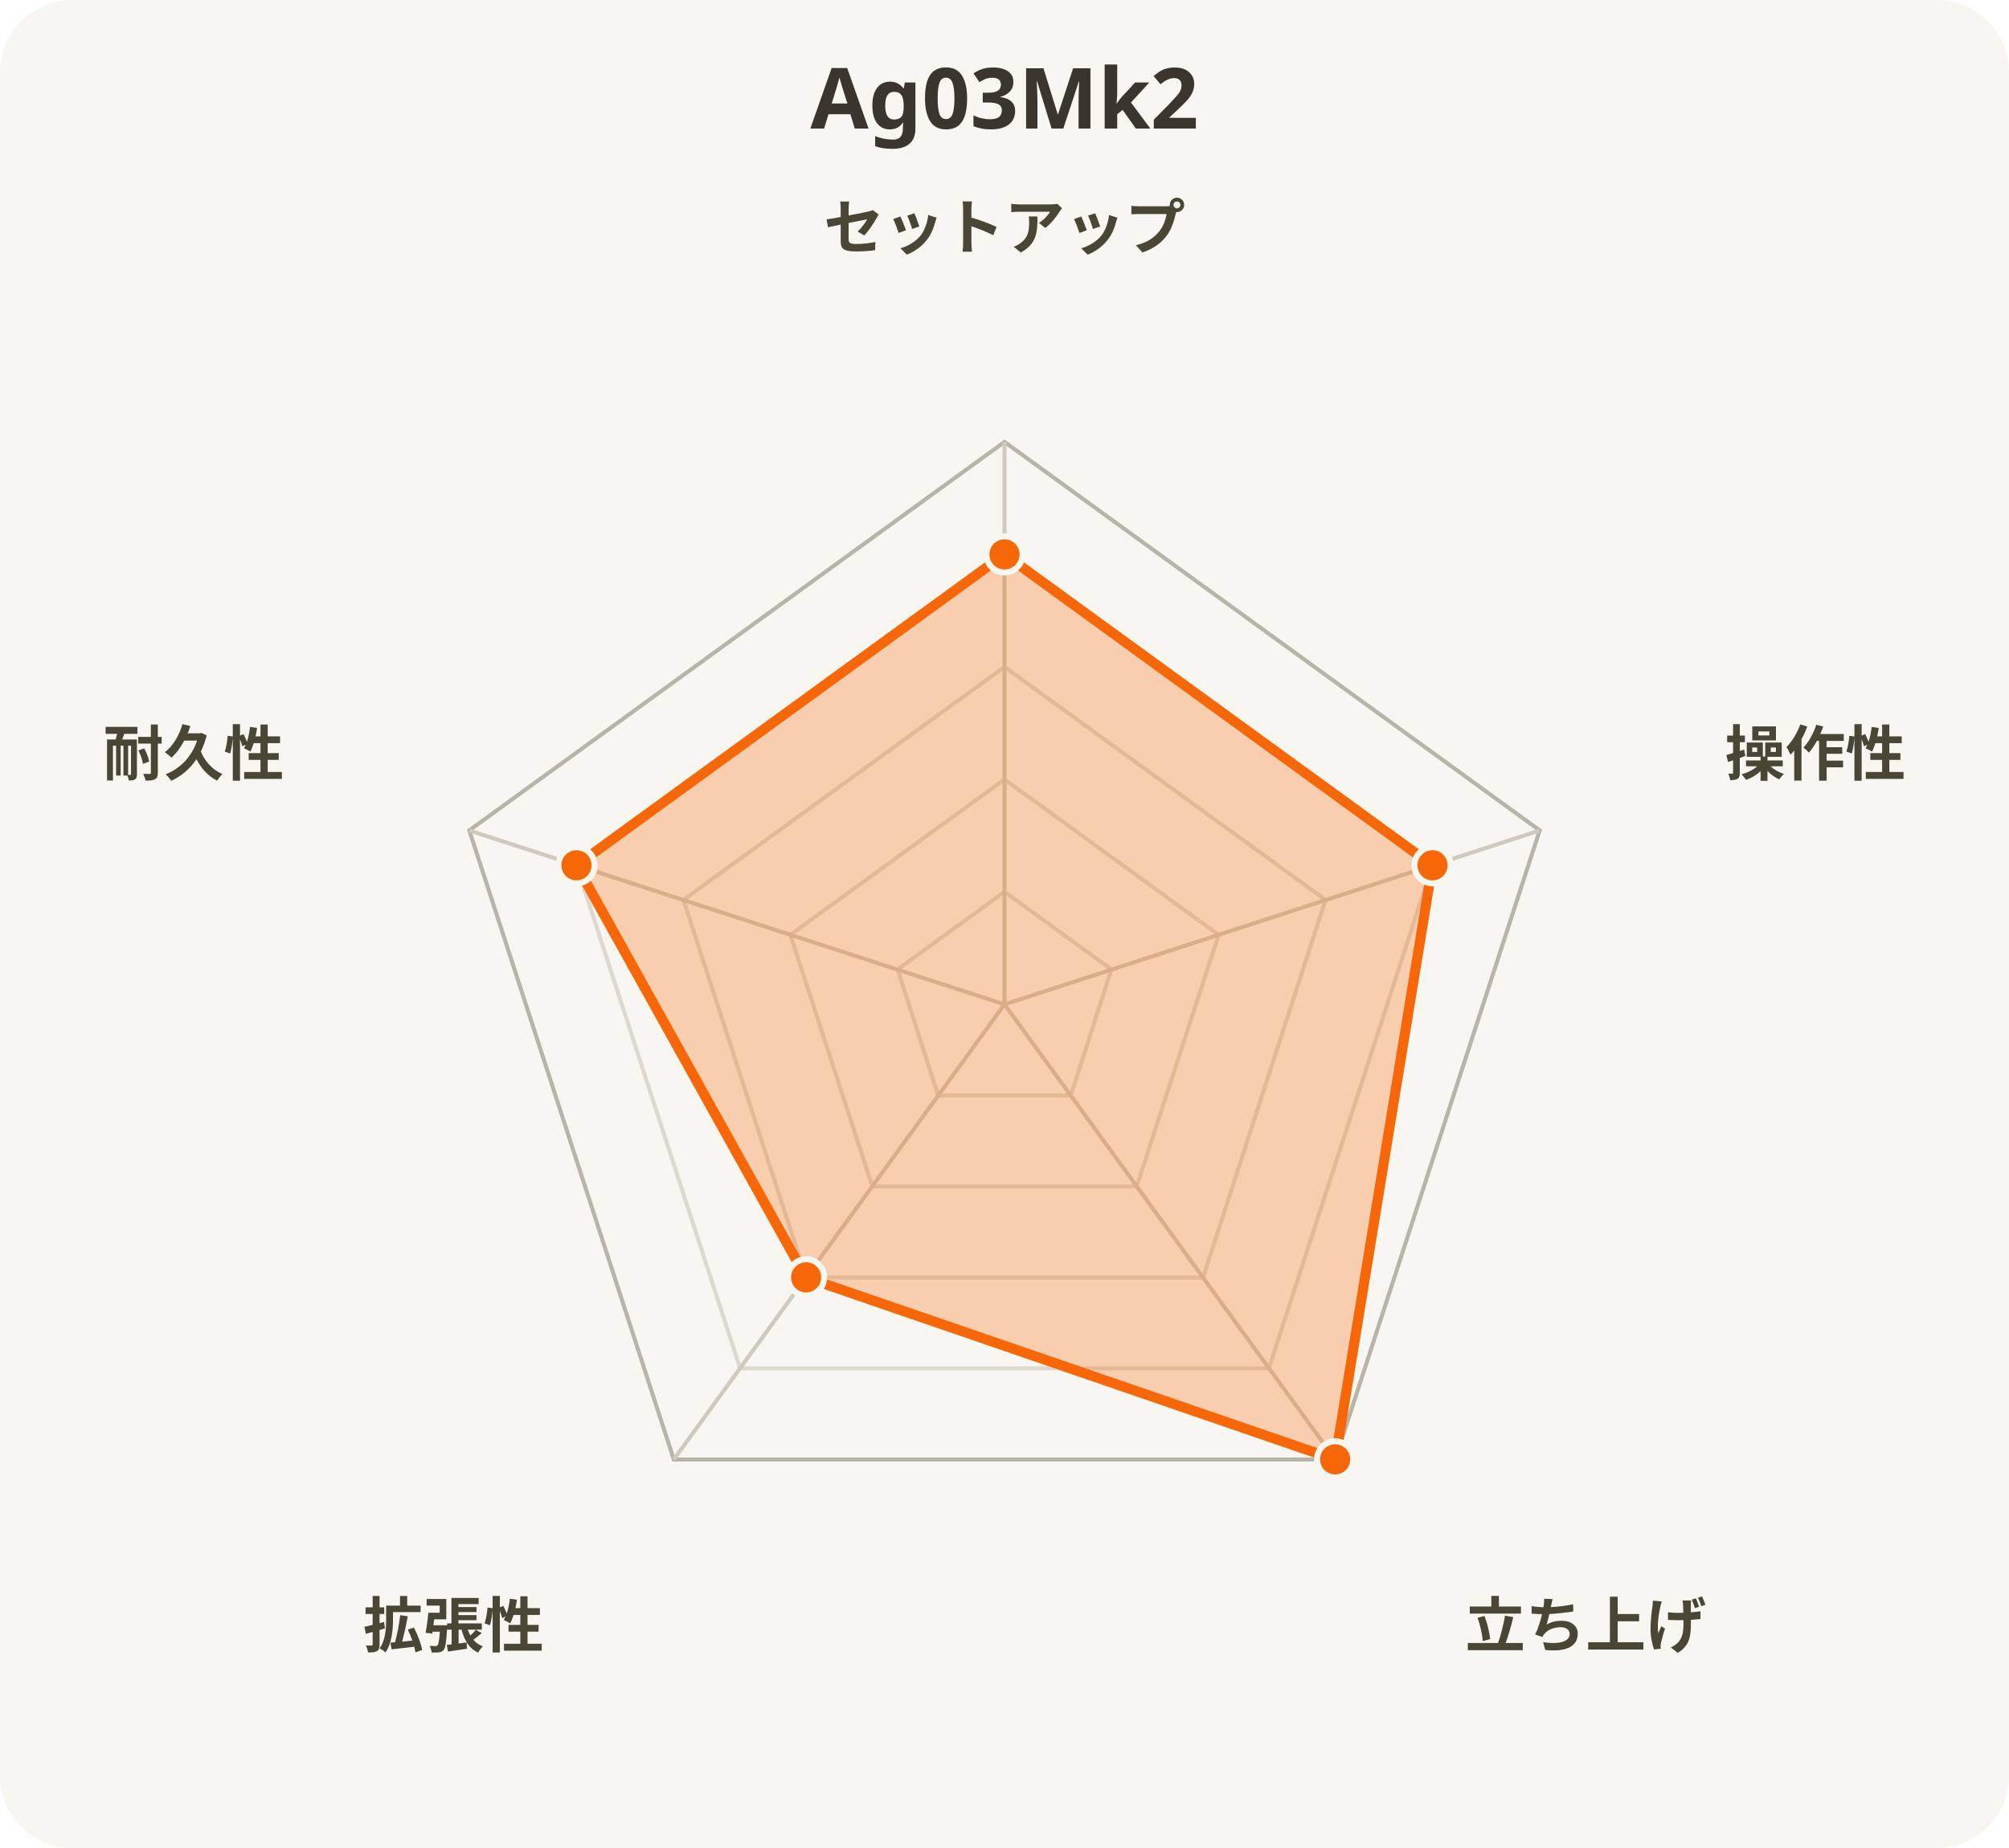
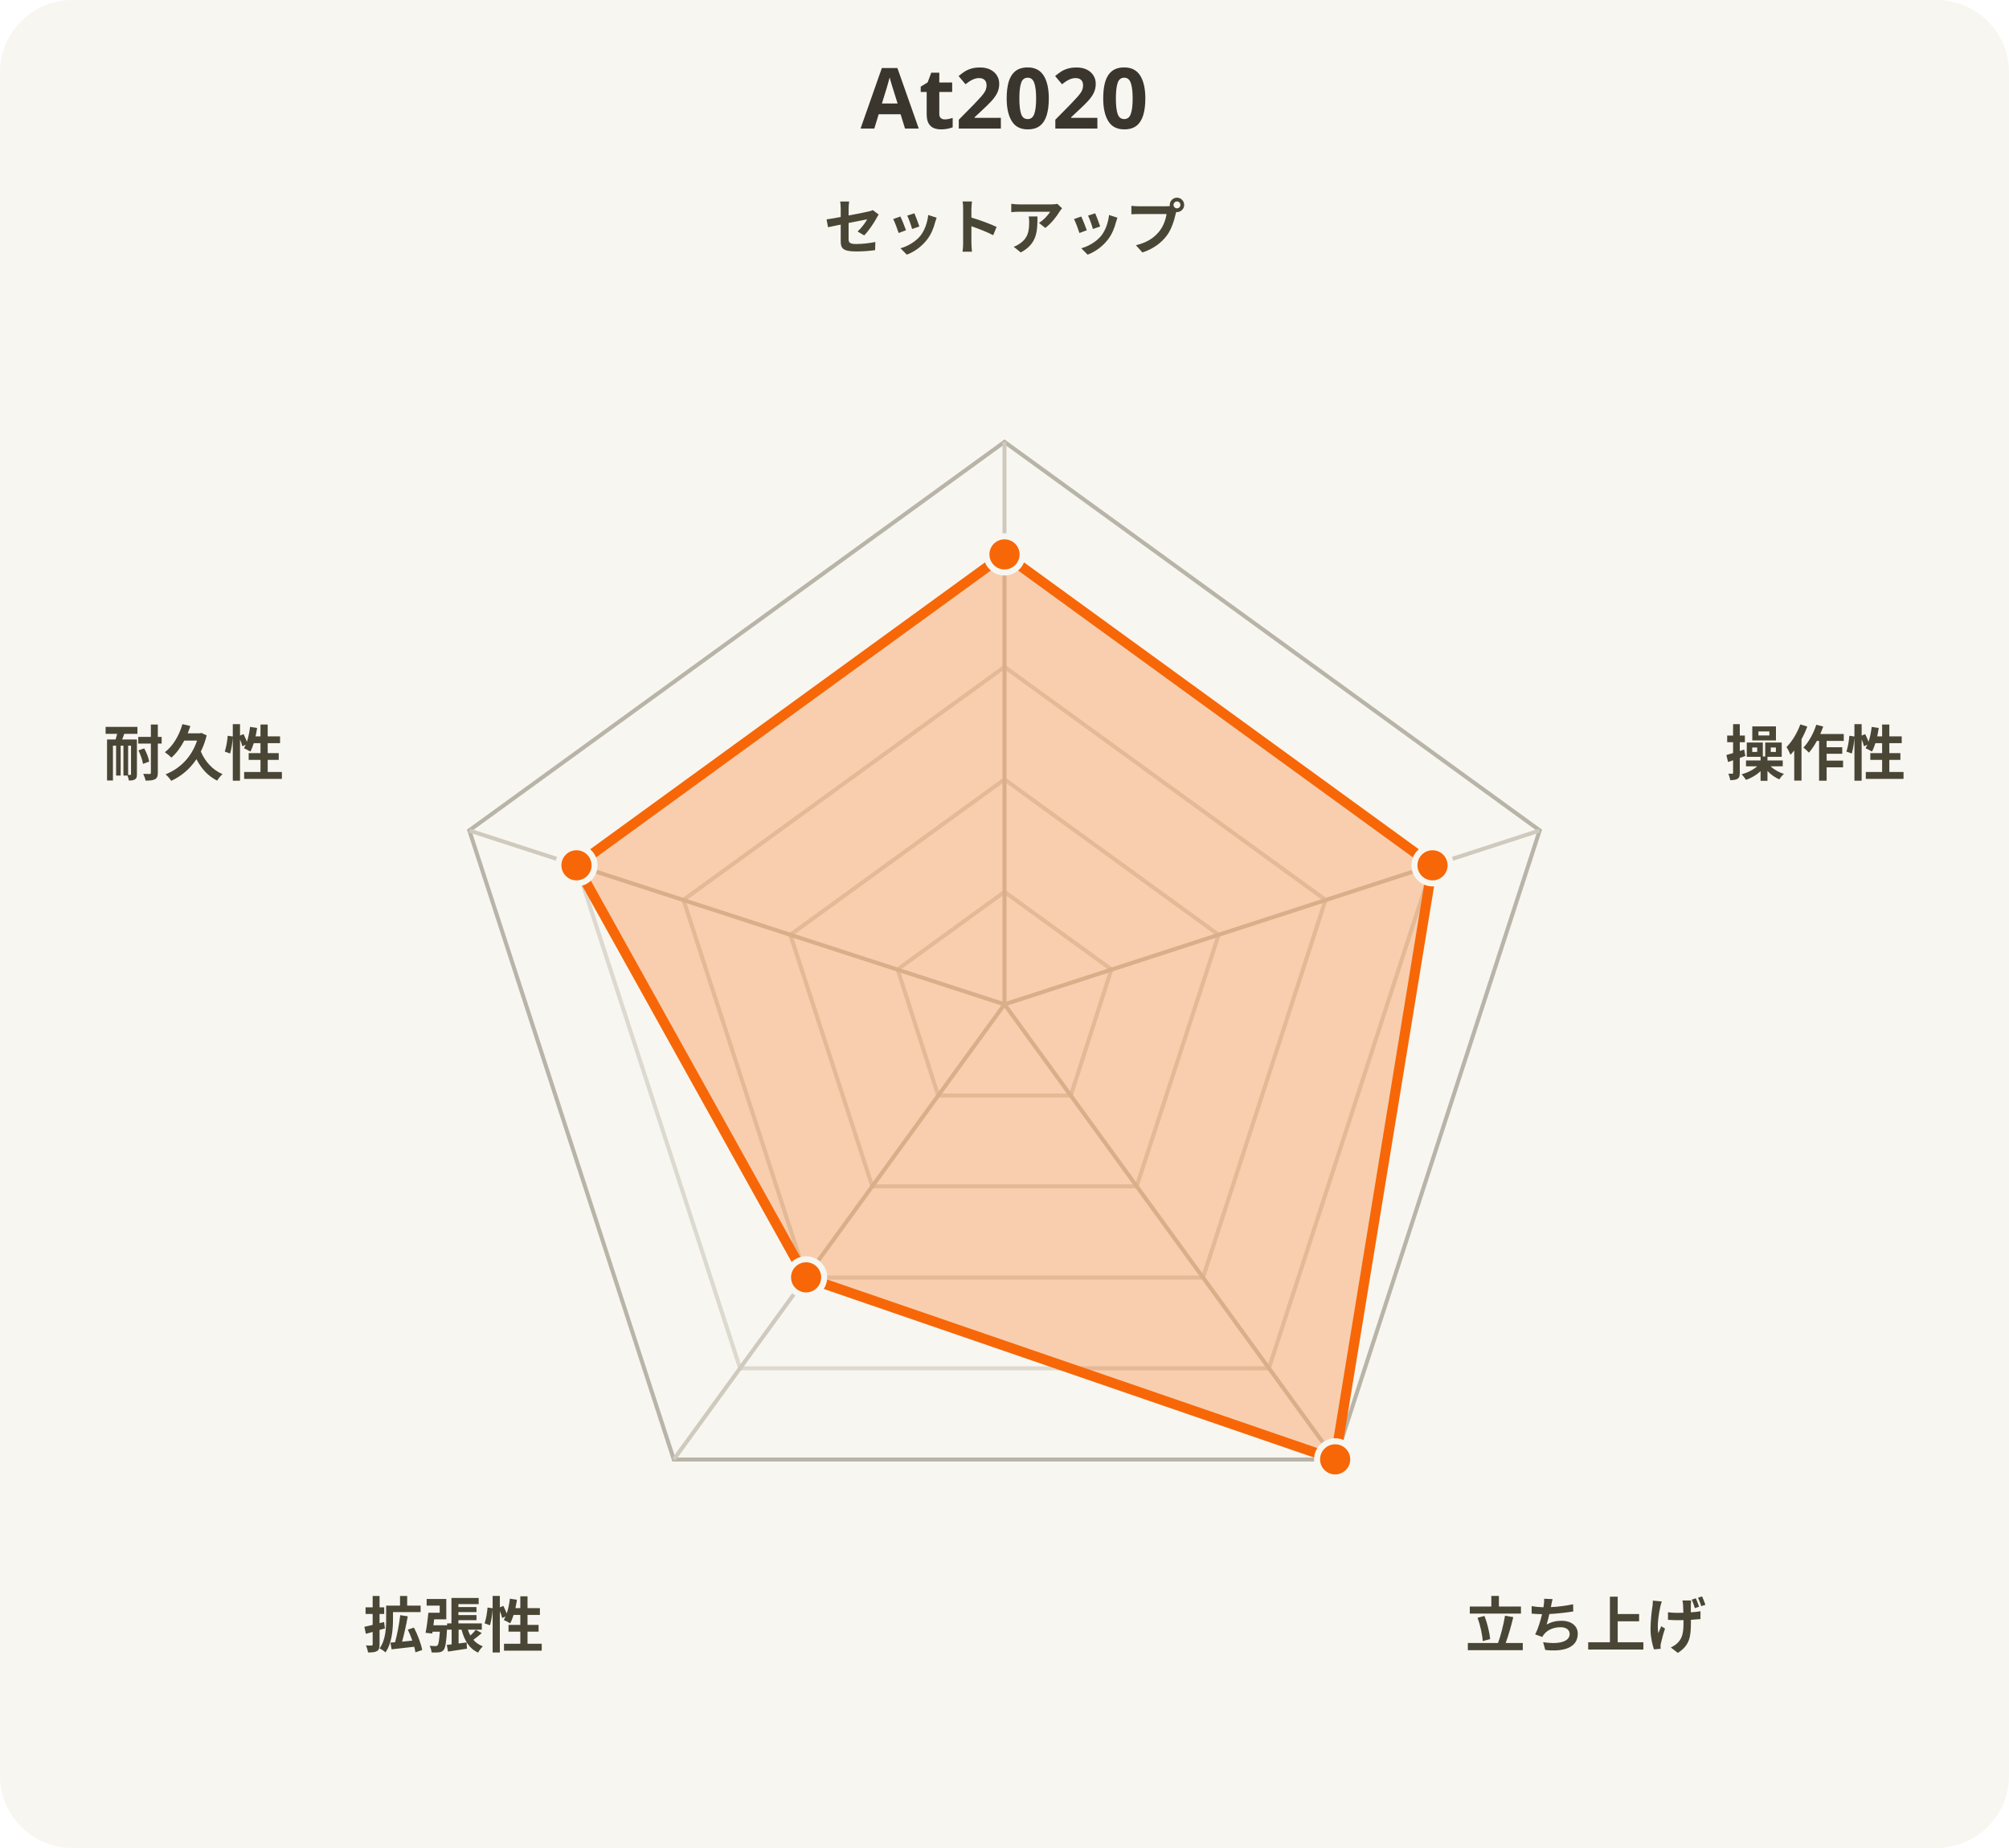
<svg xmlns="http://www.w3.org/2000/svg" viewBox="0 0 500 460" font-family="'Hiragino Sans','Noto Sans JP',sans-serif">
  <rect x="0" y="0" width="500" height="460" rx="18" fill="#F8F6F1" />
-   <text x="250" y="32" text-anchor="middle" font-size="21" font-weight="700" fill="#3A362E">Ag03Mk2</text>
+   <text x="250" y="32" text-anchor="middle" font-size="21" font-weight="700" fill="#3A362E">At2020</text>
  <polygon points="250.0,222.0 276.6,241.3 266.5,272.7 233.5,272.7 223.4,241.3 " fill="none" stroke="#DDD9CF" stroke-width="1" />
  <polygon points="250.0,194.0 303.3,232.7 282.9,295.3 217.1,295.3 196.7,232.7 " fill="none" stroke="#DDD9CF" stroke-width="1" />
  <polygon points="250.0,166.0 329.9,224.0 299.4,318.0 200.6,318.0 170.1,224.0 " fill="none" stroke="#DDD9CF" stroke-width="1" />
  <polygon points="250.0,138.0 356.5,215.4 315.8,340.6 184.2,340.6 143.5,215.4 " fill="none" stroke="#DDD9CF" stroke-width="1" />
  <polygon points="250.0,110.0 383.2,206.7 332.3,363.3 167.7,363.3 116.8,206.7 " fill="none" stroke="#B9B4A8" stroke-width="1" />
  <line x1="250" y1="250" x2="250" y2="110" stroke="#CFCABD" stroke-width="1" />
  <line x1="250" y1="250" x2="383.154" y2="206.74" stroke="#CFCABD" stroke-width="1" />
  <line x1="250" y1="250" x2="332.292" y2="363.26" stroke="#CFCABD" stroke-width="1" />
  <line x1="250" y1="250" x2="167.708" y2="363.26" stroke="#CFCABD" stroke-width="1" />
  <line x1="250" y1="250" x2="116.846" y2="206.74" stroke="#CFCABD" stroke-width="1" />
  <text x="250" y="62" text-anchor="middle" font-size="15" font-weight="600" fill="#4A4636">セットアップ</text>
  <text x="429.296" y="192.998" text-anchor="start" font-size="15" font-weight="600" fill="#4A4636">操作性</text>
  <text x="364.628" y="410.002" text-anchor="start" font-size="15" font-weight="600" fill="#4A4636">立ち上げ</text>
  <text x="135.372" y="410.002" text-anchor="end" font-size="15" font-weight="600" fill="#4A4636">拡張性</text>
  <text x="70.704" y="192.998" text-anchor="end" font-size="15" font-weight="600" fill="#4A4636">耐久性</text>
  <polygon points="250.0,138.0 356.5,215.4 332.3,363.3 200.6,318.0 143.5,215.4" fill="#F76707" fill-opacity="0.28" stroke="#F76707" stroke-width="2.5" stroke-linejoin="round" />
  <circle cx="250" cy="138" r="4.5" fill="#F76707" stroke="#F8F6F1" stroke-width="1.5" />
  <circle cx="356.523" cy="215.392" r="4.5" fill="#F76707" stroke="#F8F6F1" stroke-width="1.5" />
  <circle cx="332.292" cy="363.26" r="4.5" fill="#F76707" stroke="#F8F6F1" stroke-width="1.5" />
  <circle cx="200.625" cy="317.956" r="4.5" fill="#F76707" stroke="#F8F6F1" stroke-width="1.5" />
  <circle cx="143.477" cy="215.392" r="4.5" fill="#F76707" stroke="#F8F6F1" stroke-width="1.5" />
</svg>
